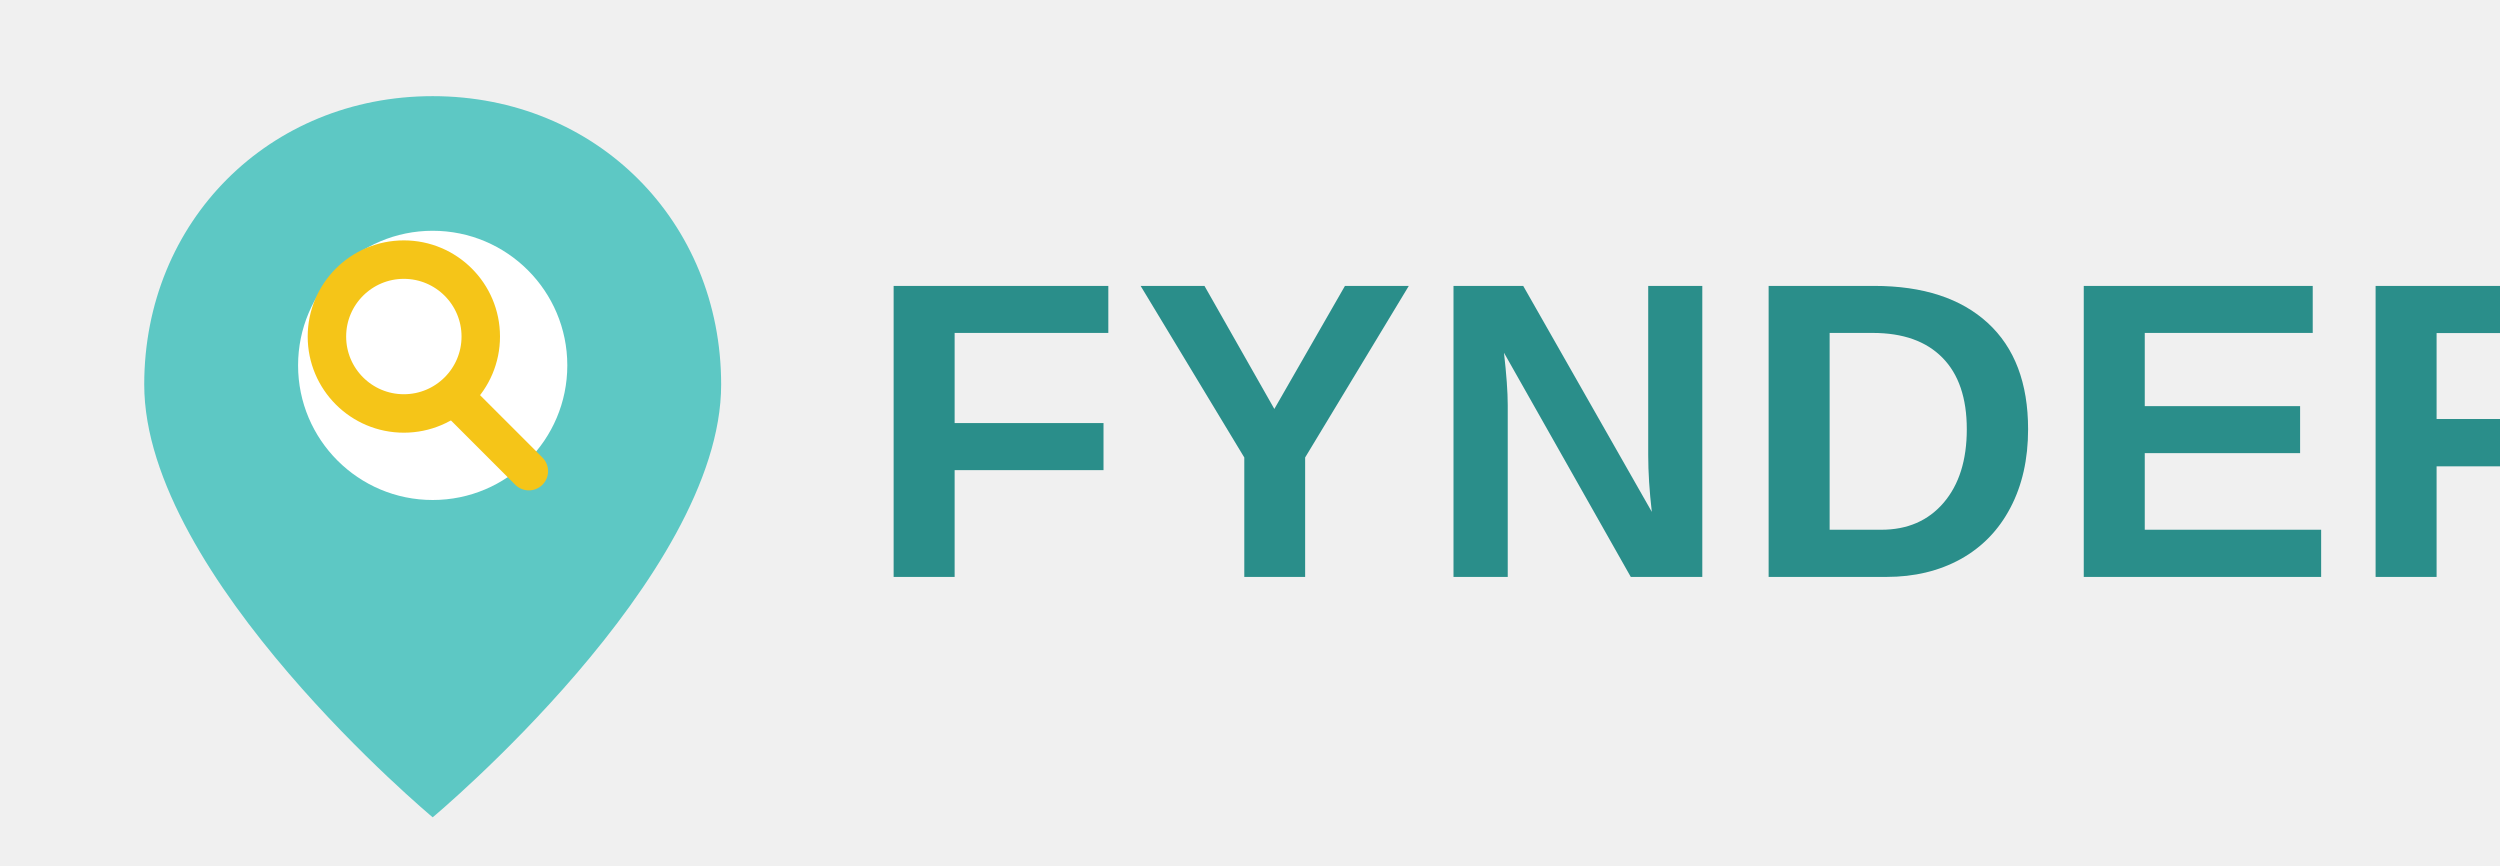
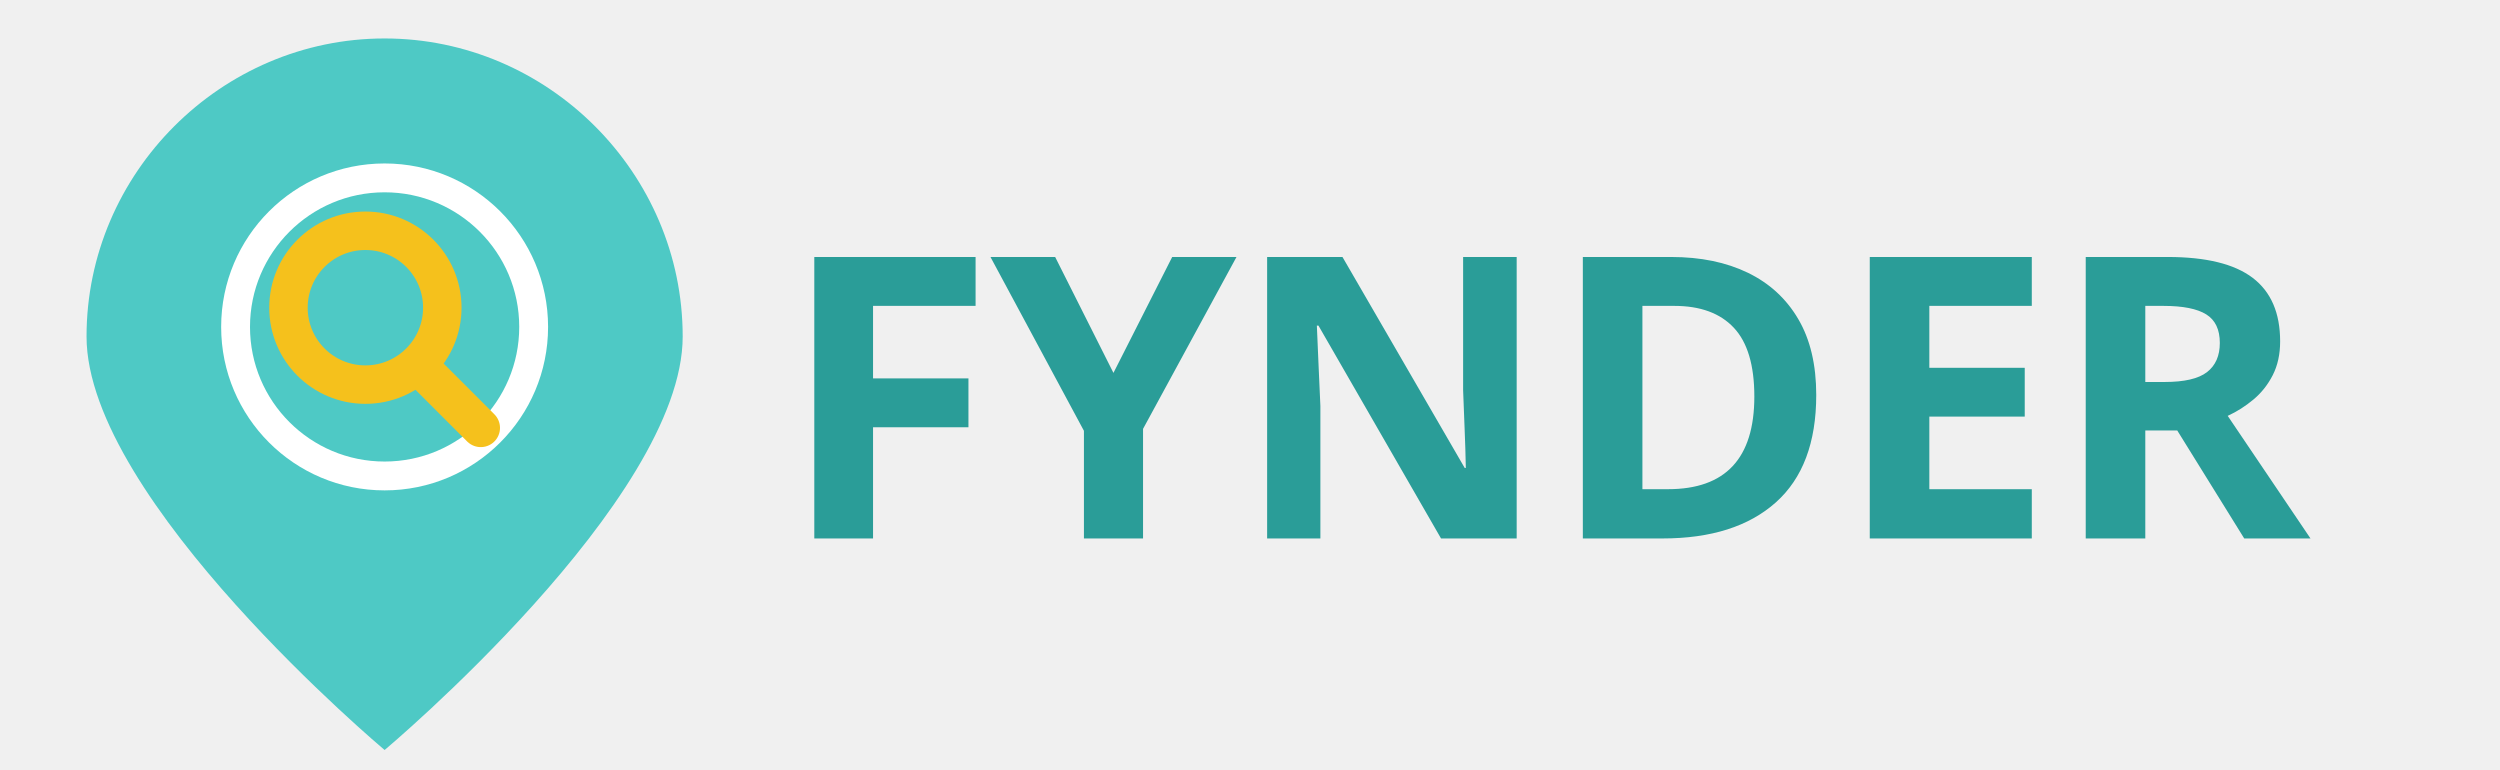
- <svg xmlns="http://www.w3.org/2000/svg" viewBox="0 0 260 90" width="260" height="90">
-   <g transform="translate(10, 5)">
-     <path d="M35 5 C18 5 5 18 5 35 C5 55 35 80 35 80 C35 80 65 55 65 35 C65 18 52 5 35 5 Z" fill="#5DC8C4" />
-     <circle cx="35" cy="33" r="14" fill="white" />
-     <circle cx="32" cy="30" r="8" fill="none" stroke="#F5C518" stroke-width="4" />
-     <line x1="38" y1="37" x2="45" y2="44" stroke="#F5C518" stroke-width="4" stroke-linecap="round" />
+ <svg xmlns="http://www.w3.org/2000/svg" viewBox="0 0 520 160" width="520" height="160">
+   <g transform="translate(18, 8)">
+     <path d="M62 0 C28 0 0 28 0 62 C0 96 62 148 62 148 C62 148 124 96 124 62 C124 28 96 0 62 0 Z" fill="#4EC9C5" />
+     <circle cx="62" cy="60" r="34" fill="white" />
+     <circle cx="62" cy="60" r="28" fill="#4EC9C5" />
+     <circle cx="58" cy="56" r="16" fill="none" stroke="#F5C11C" stroke-width="8" />
+     <line x1="69" y1="68" x2="82" y2="81" stroke="#F5C11C" stroke-width="8" stroke-linecap="round" />
  </g>
-   <text x="90" y="60" font-family="'Poppins', 'Arial', sans-serif" font-size="44" font-weight="800" fill="#2A8E8A" letter-spacing="1">FYNDER</text>
+   <text x="162" y="112" font-family="'Montserrat','Poppins','Arial Black',sans-serif" font-size="82" font-weight="800" fill="#2A9D98" letter-spacing="-1">FYNDER</text>
</svg>
